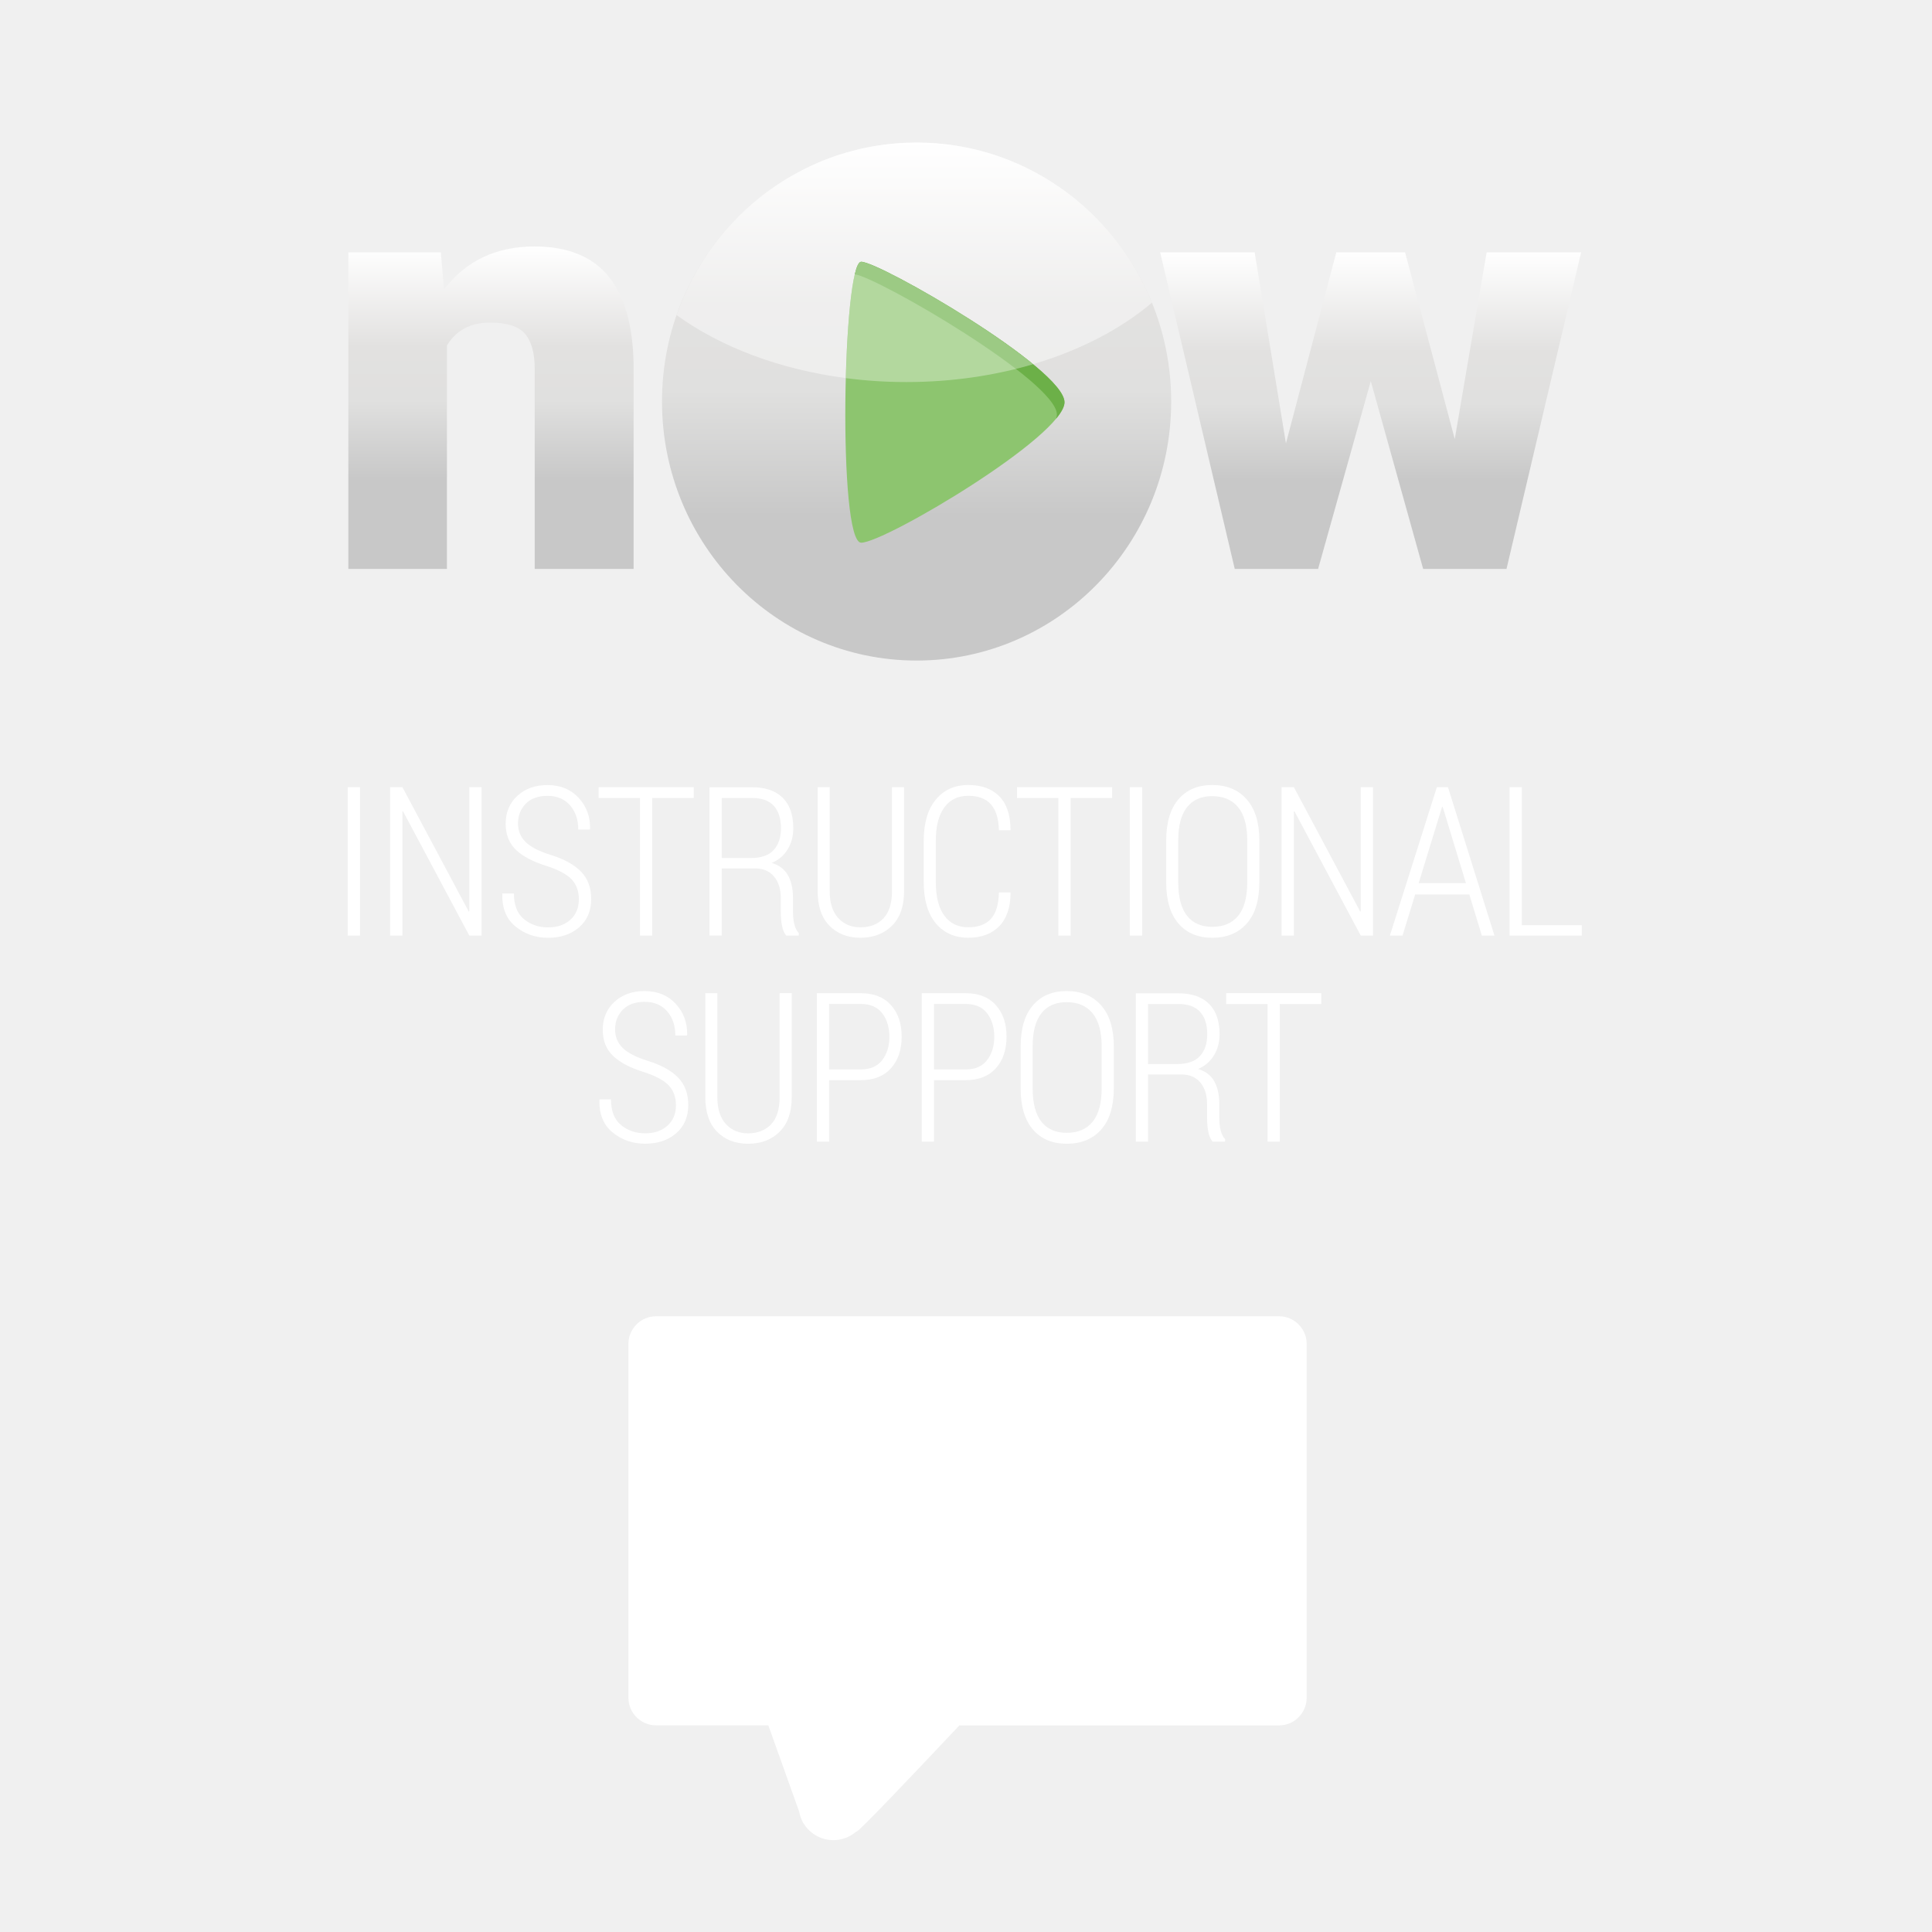
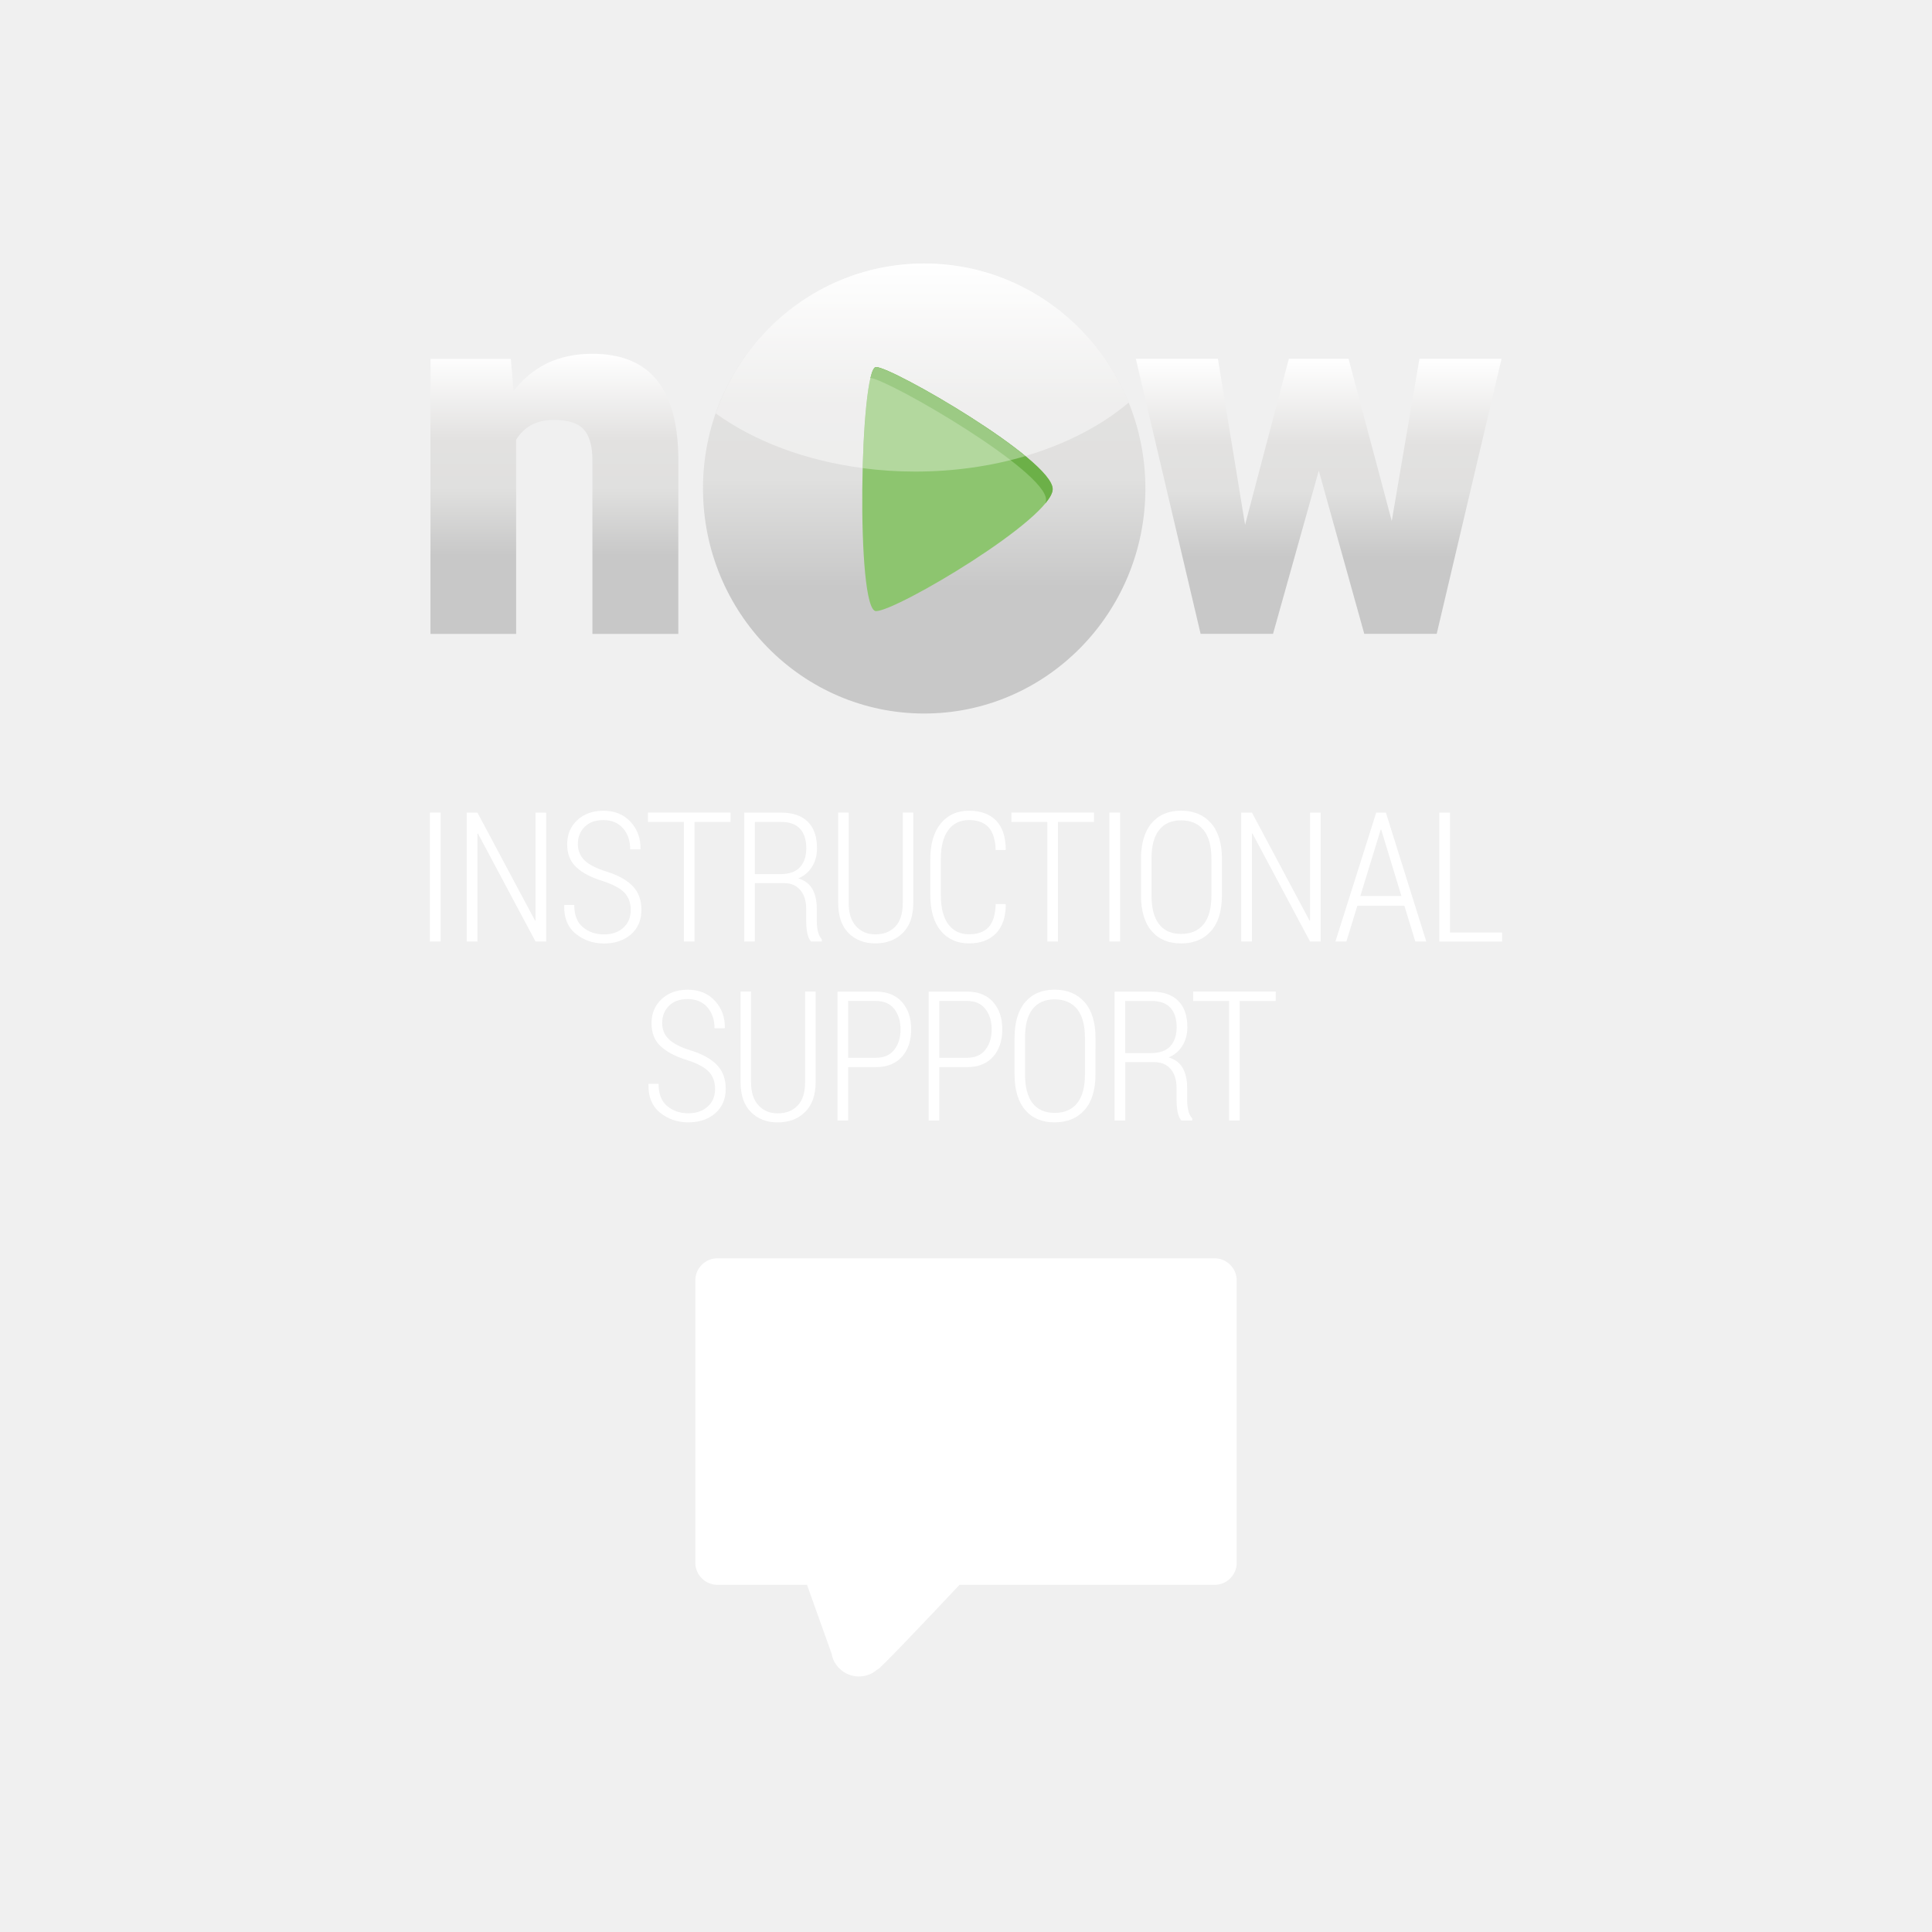
<svg xmlns="http://www.w3.org/2000/svg" version="1.1" id="Layer_1" x="0px" y="0px" viewBox="0 0 60 60" style="enable-background:new 0 0 60 60;" xml:space="preserve">
  <style type="text/css">
	.st0{fill:url(#SVGID_1_);}
	.st1{fill:url(#SVGID_2_);}
	.st2{fill:url(#SVGID_3_);}
	.st3{opacity:0.44;fill:#FFFFFF;enable-background:new    ;}
	.st4{fill:#8DC56F;}
	.st5{fill:#6CB048;}
	.st6{opacity:0.33;fill:#FFFFFF;enable-background:new    ;}
	.st7{fill:#FFFFFF;}
</style>
  <g>
    <g>
-       <linearGradient id="SVGID_1_" gradientUnits="userSpaceOnUse" x1="15.248" y1="7.655" x2="15.248" y2="17.668">
+       <linearGradient id="SVGID_1_" gradientUnits="userSpaceOnUse" x1="17.217" y1="49.013" x2="17.217" y2="40.314" gradientTransform="matrix(1 0 0 -1 0 60)">
        <stop offset="0" style="stop-color:#FFFFFF" />
        <stop offset="0.313" style="stop-color:#E2E1E0" />
        <stop offset="0.477" style="stop-color:#E0E0DF" />
        <stop offset="0.72" style="stop-color:#C8C8C8" />
      </linearGradient>
-       <path class="st0" d="M13.69,7.837l0.1,1.154c0.678-0.89,1.614-1.336,2.807-1.336c1.023,0,1.788,0.306,2.294,0.918    c0.506,0.612,0.768,1.532,0.786,2.762v6.333h-3.071v-6.205c0-0.497-0.1-0.862-0.3-1.095c-0.2-0.233-0.563-0.35-1.09-0.35    c-0.6,0-1.045,0.236-1.336,0.709v6.941h-3.062V7.837H13.69z" />
-       <linearGradient id="SVGID_2_" gradientUnits="userSpaceOnUse" x1="42.567" y1="7.837" x2="42.567" y2="17.668">
+       <path class="st0" d="M15.864,11.145l0.087,1.003c0.589-0.773,1.402-1.161,2.439-1.161c0.889,0,1.553,0.266,1.993,0.798    c0.44,0.532,0.667,1.331,0.683,2.4v5.502h-2.668v-5.391c0-0.432-0.087-0.749-0.261-0.951c-0.174-0.202-0.489-0.304-0.947-0.304    c-0.521,0-0.908,0.205-1.161,0.616v6.03h-2.66v-8.541H15.864z" />
+       <linearGradient id="SVGID_2_" gradientUnits="userSpaceOnUse" x1="40.952" y1="48.855" x2="40.952" y2="40.314" gradientTransform="matrix(1 0 0 -1 0 60)">
        <stop offset="0" style="stop-color:#FFFFFF" />
        <stop offset="0.313" style="stop-color:#E2E1E0" />
        <stop offset="0.477" style="stop-color:#E0E0DF" />
        <stop offset="0.72" style="stop-color:#C8C8C8" />
      </linearGradient>
-       <path class="st1" d="M45.179,13.634l0.99-5.797h2.934l-2.317,9.831h-2.589l-1.626-5.833l-1.636,5.833h-2.589L36.03,7.837h2.934    l0.972,5.933L41.5,7.837h2.135L45.179,13.634z" />
+       <path class="st1" d="M43.222,16.181l0.86-5.037h2.549l-2.013,8.541h-2.249l-1.413-5.068l-1.421,5.068h-2.249l-2.012-8.541h2.549    l0.844,5.155l1.359-5.155h1.855L43.222,16.181z" />
    </g>
-     <linearGradient id="SVGID_3_" gradientUnits="userSpaceOnUse" x1="28.465" y1="49.022" x2="28.465" y2="32.935" gradientTransform="matrix(1 0 0 -1 0 53.45)">
+     <linearGradient id="SVGID_3_" gradientUnits="userSpaceOnUse" x1="28.701" y1="4.733" x2="28.701" y2="18.709" gradientTransform="matrix(1 0 0 1 0 3.45)">
      <stop offset="0" style="stop-color:#FFFFFF" />
      <stop offset="0.313" style="stop-color:#E2E1E0" />
      <stop offset="0.477" style="stop-color:#E0E0DF" />
      <stop offset="0.72" style="stop-color:#C8C8C8" />
    </linearGradient>
-     <path class="st2" d="M26.745,8.13c0.578,0,6.313,3.313,6.313,4.362c0,1.048-5.579,4.362-6.313,4.362   C26.012,16.855,26.168,8.13,26.745,8.13z M28.466,4.428c4.367,0,7.906,3.602,7.906,8.043c0,4.442-3.54,8.043-7.906,8.043   s-7.907-3.602-7.907-8.045S24.099,4.428,28.466,4.428z" />
-     <path class="st3" d="M28.466,4.428c-3.441,0-6.366,2.237-7.453,5.358c1.365,0.987,3.192,1.687,5.254,1.956   c0.051-1.905,0.223-3.613,0.478-3.613c0.428,0,3.675,1.814,5.338,3.181c1.456-0.43,2.722-1.089,3.691-1.909   C34.589,6.482,31.764,4.428,28.466,4.428z" />
-     <path class="st4" d="M26.745,8.13c0.578,0,6.313,3.313,6.313,4.362c0,1.048-5.579,4.362-6.313,4.362   C26.012,16.855,26.168,8.13,26.745,8.13z" />
+     <path class="st2" d="M27.206,11.399c0.502,0,5.485,2.878,5.485,3.79c0,0.911-4.847,3.79-5.485,3.79   C26.569,18.98,26.705,11.399,27.206,11.399z M28.702,8.183c3.794,0,6.869,3.129,6.869,6.988c0,3.859-3.076,6.988-6.869,6.988   s-6.87-3.129-6.87-6.99S24.907,8.183,28.702,8.183z" />
+     <path class="st3" d="M28.702,8.183c-2.99,0-5.531,1.944-6.475,4.655c1.186,0.858,2.773,1.466,4.565,1.699   c0.044-1.655,0.194-3.139,0.415-3.139c0.372,0,3.193,1.576,4.638,2.764c1.265-0.374,2.365-0.946,3.207-1.659   C34.021,9.968,31.567,8.183,28.702,8.183z" />
+     <path class="st4" d="M27.206,11.399c0.502,0,5.485,2.878,5.485,3.79c0,0.911-4.847,3.79-5.485,3.79   C26.569,18.98,26.705,11.399,27.206,11.399z" />
    <g>
-       <path class="st5" d="M26.745,8.13c-0.073,0-0.14,0.141-0.198,0.388c0.735,0.107,6.276,3.325,6.276,4.357    c0,0.039-0.011,0.082-0.025,0.129c0.166-0.201,0.262-0.376,0.262-0.511C33.057,11.443,27.322,8.13,26.745,8.13z" />
+       <path class="st5" d="M27.206,11.399c-0.063,0-0.122,0.123-0.172,0.337c0.639,0.093,5.453,2.889,5.453,3.785    c0,0.034-0.01,0.071-0.022,0.112c0.144-0.175,0.228-0.327,0.228-0.444C32.69,14.278,27.708,11.399,27.206,11.399z" />
    </g>
-     <path class="st6" d="M26.267,11.743c0.609,0.08,1.237,0.122,1.881,0.122c1.402,0,2.733-0.198,3.934-0.553   c-1.663-1.368-4.91-3.18-5.338-3.18C26.49,8.13,26.318,9.839,26.267,11.743z" />
+     <path class="st6" d="M26.791,14.539c0.529,0.07,1.075,0.106,1.634,0.106c1.218,0,2.374-0.172,3.418-0.48   c-1.445-1.189-4.266-2.763-4.638-2.763C26.985,11.399,26.835,12.884,26.791,14.539z" />
  </g>
  <g>
-     <path class="st7" d="M11.181,29.056h-0.383v-4.609h0.383V29.056z" />
-     <path class="st7" d="M14.955,29.056h-0.38l-2.058-3.859L12.498,25.2v3.856h-0.383v-4.609h0.383l2.058,3.859l0.019-0.003v-3.856   h0.38V29.056z" />
-     <path class="st7" d="M17.977,27.929c0-0.252-0.073-0.457-0.22-0.615c-0.147-0.158-0.405-0.297-0.774-0.418   c-0.42-0.129-0.738-0.295-0.954-0.498c-0.216-0.204-0.325-0.476-0.325-0.818c0-0.352,0.121-0.641,0.363-0.864   c0.242-0.224,0.553-0.335,0.936-0.335c0.401,0,0.723,0.132,0.967,0.396c0.244,0.264,0.363,0.586,0.356,0.965l-0.01,0.019h-0.358   c0-0.306-0.085-0.557-0.255-0.752c-0.17-0.195-0.404-0.293-0.701-0.293c-0.289,0-0.514,0.081-0.674,0.244   c-0.16,0.163-0.241,0.366-0.241,0.611c0,0.228,0.078,0.42,0.233,0.575c0.155,0.155,0.418,0.291,0.79,0.407   c0.409,0.127,0.72,0.298,0.932,0.514c0.212,0.216,0.318,0.501,0.318,0.853c0,0.369-0.125,0.662-0.375,0.879   c-0.25,0.216-0.572,0.325-0.964,0.325c-0.386,0-0.722-0.116-1.008-0.348c-0.286-0.232-0.424-0.569-0.413-1.01l0.006-0.019h0.354   c0,0.361,0.104,0.627,0.312,0.798c0.208,0.171,0.458,0.256,0.749,0.256c0.287,0,0.518-0.079,0.693-0.238   S17.977,28.191,17.977,27.929z" />
-     <path class="st7" d="M21.544,24.782h-1.288v4.274h-0.38v-4.274h-1.285v-0.336h2.954V24.782z" />
-     <path class="st7" d="M22.414,26.969v2.086h-0.38v-4.606h1.323c0.414,0,0.73,0.109,0.95,0.326s0.329,0.533,0.329,0.949   c0,0.245-0.058,0.462-0.174,0.653s-0.281,0.331-0.494,0.422c0.234,0.072,0.403,0.201,0.505,0.387   c0.102,0.186,0.154,0.417,0.154,0.694v0.434c0,0.144,0.014,0.273,0.041,0.387c0.027,0.114,0.074,0.207,0.139,0.279v0.076h-0.389   c-0.065-0.076-0.11-0.182-0.135-0.318c-0.024-0.135-0.036-0.279-0.036-0.432v-0.422c0-0.279-0.071-0.502-0.212-0.667   c-0.141-0.165-0.336-0.248-0.583-0.248H22.414z M22.414,26.647h0.899c0.325,0,0.563-0.083,0.714-0.249   c0.151-0.166,0.226-0.391,0.226-0.676c0-0.302-0.074-0.534-0.222-0.696c-0.148-0.163-0.372-0.244-0.674-0.244h-0.943V26.647z" />
-     <path class="st7" d="M28.077,24.446v3.226c0,0.471-0.126,0.83-0.377,1.078c-0.251,0.248-0.578,0.372-0.981,0.372   c-0.395,0-0.714-0.124-0.959-0.372c-0.245-0.248-0.367-0.607-0.367-1.078v-3.226h0.374v3.231c0,0.361,0.088,0.639,0.264,0.832   c0.176,0.193,0.406,0.29,0.689,0.29c0.298,0,0.536-0.092,0.714-0.277s0.267-0.467,0.267-0.845v-3.231H28.077z" />
-     <path class="st7" d="M31.375,27.717l0.009,0.019c-0.004,0.45-0.122,0.793-0.354,1.03c-0.232,0.238-0.552,0.356-0.959,0.356   c-0.424,0-0.761-0.15-1.01-0.45c-0.249-0.3-0.374-0.727-0.374-1.282v-1.276c0-0.551,0.125-0.978,0.375-1.281   c0.25-0.303,0.586-0.454,1.008-0.454c0.411,0,0.732,0.116,0.962,0.348c0.23,0.232,0.347,0.578,0.351,1.038l-0.009,0.019h-0.351   c-0.011-0.365-0.095-0.635-0.253-0.809c-0.158-0.174-0.392-0.261-0.7-0.261c-0.317,0-0.564,0.119-0.741,0.358   c-0.177,0.239-0.266,0.583-0.266,1.034v1.287c0,0.459,0.089,0.808,0.266,1.046c0.177,0.239,0.424,0.358,0.741,0.358   c0.308,0,0.541-0.085,0.7-0.256c0.158-0.171,0.243-0.446,0.253-0.826H31.375z" />
-     <path class="st7" d="M34.537,24.782h-1.288v4.274h-0.38v-4.274h-1.285v-0.336h2.954V24.782z" />
-     <path class="st7" d="M35.47,29.056h-0.383v-4.609h0.383V29.056z" />
-     <path class="st7" d="M39.11,27.4c0,0.559-0.13,0.986-0.391,1.281s-0.618,0.442-1.072,0.442c-0.445,0-0.795-0.147-1.049-0.442   c-0.254-0.294-0.381-0.721-0.381-1.281v-1.292c0-0.559,0.127-0.987,0.38-1.284c0.253-0.296,0.602-0.445,1.048-0.445   c0.454,0,0.812,0.149,1.073,0.446c0.262,0.298,0.393,0.725,0.393,1.282V27.4z M38.734,26.099c0-0.456-0.094-0.799-0.282-1.029   c-0.188-0.23-0.457-0.345-0.807-0.345c-0.34,0-0.6,0.115-0.782,0.345c-0.182,0.23-0.272,0.573-0.272,1.029V27.4   c0,0.462,0.091,0.808,0.272,1.039c0.182,0.23,0.443,0.345,0.785,0.345c0.35,0,0.619-0.115,0.806-0.345   c0.187-0.23,0.28-0.576,0.28-1.039V26.099z" />
-     <path class="st7" d="M42.64,29.056h-0.38l-2.058-3.859L40.183,25.2v3.856H39.8v-4.609h0.383l2.058,3.859l0.019-0.003v-3.856h0.38   V29.056z" />
-     <path class="st7" d="M45.631,27.777H43.95l-0.393,1.279h-0.393l1.459-4.609h0.345l1.444,4.609H46.02L45.631,27.777z M44.057,27.428   h1.469l-0.722-2.371h-0.019L44.057,27.428z" />
-     <path class="st7" d="M47.263,28.733h1.862v0.323H46.88v-4.609h0.383V28.733z" />
-     <path class="st7" d="M20.992,34.327c0-0.252-0.073-0.457-0.22-0.615c-0.147-0.157-0.405-0.297-0.774-0.417   c-0.42-0.129-0.738-0.295-0.954-0.499c-0.216-0.203-0.325-0.476-0.325-0.818c0-0.352,0.121-0.64,0.363-0.864   c0.242-0.224,0.553-0.336,0.936-0.336c0.401,0,0.723,0.132,0.967,0.396c0.244,0.264,0.363,0.586,0.356,0.965l-0.01,0.019h-0.358   c0-0.306-0.085-0.556-0.255-0.752c-0.17-0.195-0.404-0.293-0.701-0.293c-0.289,0-0.514,0.081-0.674,0.244   c-0.16,0.162-0.241,0.366-0.241,0.611c0,0.228,0.078,0.42,0.233,0.574c0.155,0.155,0.418,0.291,0.79,0.407   c0.409,0.126,0.72,0.298,0.932,0.514c0.212,0.216,0.318,0.501,0.318,0.853c0,0.369-0.125,0.662-0.375,0.878   c-0.25,0.216-0.572,0.325-0.964,0.325c-0.386,0-0.722-0.116-1.008-0.348c-0.286-0.232-0.424-0.569-0.413-1.01l0.006-0.019h0.354   c0,0.361,0.104,0.627,0.312,0.798c0.208,0.171,0.458,0.256,0.749,0.256c0.287,0,0.518-0.079,0.693-0.238   C20.904,34.8,20.992,34.59,20.992,34.327z" />
-     <path class="st7" d="M24.588,30.844v3.226c0,0.471-0.126,0.83-0.377,1.078c-0.251,0.248-0.578,0.372-0.981,0.372   c-0.395,0-0.714-0.124-0.959-0.372c-0.245-0.248-0.367-0.607-0.367-1.078v-3.226h0.374v3.231c0,0.362,0.088,0.639,0.264,0.832   c0.176,0.193,0.406,0.29,0.689,0.29c0.298,0,0.536-0.093,0.714-0.278c0.178-0.185,0.267-0.467,0.267-0.845v-3.231H24.588z" />
-     <path class="st7" d="M25.749,33.545v1.909h-0.38v-4.609h1.364c0.403,0,0.716,0.123,0.937,0.37c0.222,0.247,0.332,0.573,0.332,0.978   c0,0.409-0.111,0.737-0.332,0.983c-0.222,0.246-0.534,0.369-0.937,0.369H25.749z M25.749,33.212h0.985   c0.296,0,0.517-0.097,0.665-0.29c0.148-0.193,0.222-0.434,0.222-0.723c0-0.293-0.074-0.537-0.222-0.73   c-0.148-0.193-0.369-0.29-0.665-0.29h-0.985V33.212z" />
-     <path class="st7" d="M29.006,33.545v1.909h-0.38v-4.609h1.364c0.403,0,0.716,0.123,0.937,0.37c0.222,0.247,0.332,0.573,0.332,0.978   c0,0.409-0.111,0.737-0.332,0.983c-0.222,0.246-0.534,0.369-0.937,0.369H29.006z M29.006,33.212h0.985   c0.296,0,0.517-0.097,0.665-0.29c0.148-0.193,0.222-0.434,0.222-0.723c0-0.293-0.074-0.537-0.222-0.73   c-0.148-0.193-0.369-0.29-0.665-0.29h-0.985V33.212z" />
-     <path class="st7" d="M34.59,33.798c0,0.559-0.13,0.986-0.391,1.28c-0.261,0.295-0.618,0.442-1.072,0.442   c-0.445,0-0.795-0.147-1.049-0.442c-0.254-0.294-0.381-0.721-0.381-1.28v-1.292c0-0.559,0.127-0.987,0.38-1.283   c0.253-0.296,0.602-0.445,1.048-0.445c0.454,0,0.812,0.149,1.073,0.446c0.262,0.298,0.393,0.725,0.393,1.282V33.798z    M34.213,32.497c0-0.456-0.094-0.799-0.282-1.029c-0.188-0.23-0.457-0.345-0.807-0.345c-0.34,0-0.6,0.115-0.782,0.345   c-0.182,0.23-0.272,0.573-0.272,1.029v1.301c0,0.462,0.091,0.808,0.272,1.038c0.182,0.23,0.443,0.345,0.785,0.345   c0.35,0,0.619-0.115,0.806-0.345c0.187-0.23,0.28-0.576,0.28-1.038V32.497z" />
-     <path class="st7" d="M35.653,33.368v2.086h-0.38v-4.606h1.323c0.414,0,0.73,0.108,0.95,0.326c0.22,0.217,0.329,0.533,0.329,0.948   c0,0.245-0.058,0.462-0.174,0.653c-0.116,0.191-0.281,0.332-0.494,0.422c0.234,0.072,0.403,0.201,0.505,0.387   c0.102,0.186,0.154,0.417,0.154,0.694v0.434c0,0.144,0.014,0.273,0.041,0.387c0.027,0.114,0.074,0.207,0.139,0.279v0.076h-0.389   c-0.065-0.076-0.11-0.182-0.135-0.318c-0.024-0.135-0.036-0.279-0.036-0.432v-0.422c0-0.279-0.071-0.502-0.212-0.667   c-0.141-0.165-0.336-0.247-0.583-0.247H35.653z M35.653,33.045h0.899c0.325,0,0.563-0.083,0.714-0.249   c0.151-0.166,0.226-0.391,0.226-0.676c0-0.302-0.074-0.534-0.222-0.696c-0.148-0.162-0.372-0.244-0.674-0.244h-0.943V33.045z" />
-     <path class="st7" d="M41.033,31.18h-1.288v4.274h-0.38V31.18H38.08v-0.336h2.954V31.18z" />
+     <path class="st7" d="M13.683,29.24H13.35v-4.004h0.333V29.24z" />
+     <path class="st7" d="M16.962,29.24h-0.33l-1.788-3.353l-0.017,0.003v3.35h-0.333v-4.004h0.333l1.788,3.353l0.017-0.003v-3.35h0.33   V29.24z" />
+     <path class="st7" d="M19.588,28.261c0-0.219-0.063-0.397-0.191-0.534s-0.352-0.258-0.672-0.363   c-0.365-0.112-0.641-0.256-0.829-0.433c-0.188-0.177-0.282-0.414-0.282-0.711c0-0.306,0.105-0.557,0.315-0.751   c0.21-0.195,0.48-0.291,0.813-0.291c0.348,0,0.628,0.115,0.84,0.344c0.212,0.229,0.315,0.509,0.309,0.838l-0.009,0.017h-0.311   c0-0.266-0.074-0.484-0.222-0.653c-0.148-0.169-0.351-0.255-0.609-0.255c-0.251,0-0.447,0.07-0.586,0.212S17.946,26,17.946,26.213   c0,0.198,0.068,0.365,0.202,0.5c0.135,0.135,0.363,0.253,0.686,0.354c0.355,0.11,0.626,0.259,0.81,0.447s0.276,0.435,0.276,0.741   c0,0.321-0.109,0.575-0.326,0.764c-0.217,0.188-0.497,0.282-0.838,0.282c-0.335,0-0.627-0.101-0.876-0.302   c-0.248-0.202-0.368-0.494-0.359-0.878l0.005-0.017h0.308c0,0.314,0.09,0.545,0.271,0.693c0.181,0.149,0.398,0.222,0.651,0.222   c0.249,0,0.45-0.069,0.602-0.207C19.511,28.674,19.588,28.489,19.588,28.261z" />
+     <path class="st7" d="M22.687,25.527h-1.119v3.713h-0.33v-3.713h-1.116v-0.292h2.566L22.687,25.527L22.687,25.527z" />
+     <path class="st7" d="M23.443,27.427v1.812h-0.33v-4.002h1.149c0.36,0,0.634,0.095,0.825,0.283c0.191,0.189,0.286,0.463,0.286,0.825   c0,0.213-0.05,0.401-0.151,0.567c-0.101,0.166-0.244,0.288-0.429,0.367c0.203,0.063,0.35,0.175,0.439,0.336   s0.134,0.362,0.134,0.603v0.377c0,0.125,0.012,0.237,0.036,0.336s0.064,0.18,0.121,0.242v0.066h-0.338   c-0.056-0.066-0.096-0.158-0.117-0.276c-0.021-0.117-0.031-0.242-0.031-0.375v-0.367c0-0.242-0.062-0.436-0.184-0.58   c-0.123-0.143-0.292-0.215-0.507-0.215H23.443z M23.443,27.147h0.781c0.282,0,0.489-0.072,0.62-0.216   c0.131-0.144,0.196-0.34,0.196-0.587c0-0.262-0.064-0.464-0.193-0.605c-0.129-0.142-0.323-0.212-0.586-0.212h-0.819V27.147z" />
+     <path class="st7" d="M28.363,25.235v2.803c0,0.409-0.109,0.721-0.328,0.937c-0.218,0.215-0.502,0.323-0.852,0.323   c-0.343,0-0.62-0.108-0.833-0.323c-0.213-0.215-0.319-0.527-0.319-0.937v-2.803h0.325v2.807c0,0.314,0.076,0.555,0.229,0.723   c0.153,0.168,0.353,0.252,0.599,0.252c0.259,0,0.466-0.08,0.62-0.241c0.155-0.161,0.232-0.406,0.232-0.734v-2.807H28.363z" />
+     <path class="st7" d="M31.228,28.077l0.008,0.017c-0.003,0.391-0.106,0.689-0.308,0.895c-0.202,0.207-0.48,0.309-0.833,0.309   c-0.368,0-0.661-0.13-0.878-0.391c-0.216-0.261-0.325-0.632-0.325-1.114v-1.109c0-0.479,0.109-0.85,0.326-1.113   c0.217-0.263,0.509-0.394,0.876-0.394c0.357,0,0.636,0.101,0.836,0.302c0.2,0.202,0.301,0.502,0.305,0.902l-0.008,0.017h-0.305   c-0.01-0.317-0.083-0.552-0.22-0.703c-0.137-0.151-0.341-0.227-0.608-0.227c-0.275,0-0.49,0.103-0.644,0.311   c-0.154,0.208-0.231,0.507-0.231,0.898v1.118c0,0.399,0.077,0.702,0.231,0.909c0.154,0.208,0.368,0.311,0.644,0.311   c0.268,0,0.47-0.074,0.608-0.222c0.137-0.149,0.211-0.387,0.22-0.718h0.306V28.077z" />
+     <path class="st7" d="M33.975,25.527h-1.119v3.713h-0.33v-3.713H31.41v-0.292h2.566L33.975,25.527L33.975,25.527z" />
+     <path class="st7" d="M34.786,29.24h-0.333v-4.004h0.333V29.24z" />
+     <path class="st7" d="M37.948,27.802c0,0.486-0.113,0.857-0.34,1.113s-0.537,0.384-0.931,0.384c-0.387,0-0.691-0.128-0.911-0.384   c-0.221-0.255-0.331-0.626-0.331-1.113v-1.123c0-0.486,0.11-0.858,0.33-1.116c0.22-0.257,0.523-0.387,0.911-0.387   c0.394,0,0.705,0.129,0.932,0.387c0.228,0.259,0.341,0.63,0.341,1.114L37.948,27.802L37.948,27.802z M37.622,26.671   c0-0.396-0.082-0.694-0.245-0.894c-0.163-0.2-0.397-0.3-0.701-0.3c-0.295,0-0.521,0.1-0.679,0.3   c-0.158,0.2-0.236,0.498-0.236,0.894v1.13c0,0.401,0.079,0.702,0.236,0.903c0.158,0.2,0.385,0.3,0.682,0.3   c0.304,0,0.538-0.1,0.7-0.3c0.162-0.2,0.243-0.5,0.243-0.903C37.622,27.802,37.622,26.671,37.622,26.671z" />
+     <path class="st7" d="M41.015,29.24h-0.33l-1.788-3.353l-0.017,0.003v3.35h-0.333v-4.004h0.333l1.788,3.353l0.017-0.003v-3.35h0.33   V29.24z" />
+     <path class="st7" d="M43.614,28.129h-1.46l-0.341,1.111h-0.341l1.268-4.004h0.3l1.255,4.004h-0.341L43.614,28.129z M42.246,27.826   h1.276l-0.627-2.06h-0.017L42.246,27.826z" />
+     <path class="st7" d="M45.032,28.96h1.618v0.281h-1.951v-4.004h0.333V28.96z" />
+     <path class="st7" d="M22.207,33.82c0-0.219-0.063-0.397-0.191-0.534c-0.128-0.136-0.352-0.258-0.672-0.362   c-0.365-0.112-0.641-0.256-0.829-0.434c-0.188-0.176-0.282-0.414-0.282-0.711c0-0.306,0.105-0.556,0.315-0.751   c0.21-0.195,0.48-0.292,0.813-0.292c0.348,0,0.628,0.115,0.84,0.344c0.212,0.229,0.315,0.509,0.309,0.838l-0.009,0.017h-0.311   c0-0.266-0.074-0.483-0.222-0.653c-0.148-0.169-0.351-0.255-0.609-0.255c-0.251,0-0.447,0.07-0.586,0.212   c-0.139,0.141-0.209,0.318-0.209,0.531c0,0.198,0.068,0.365,0.202,0.499c0.135,0.135,0.363,0.253,0.686,0.354   c0.355,0.109,0.626,0.259,0.81,0.447c0.184,0.188,0.276,0.435,0.276,0.741c0,0.321-0.109,0.575-0.326,0.763   c-0.217,0.188-0.497,0.282-0.838,0.282c-0.335,0-0.627-0.101-0.876-0.302c-0.248-0.202-0.368-0.494-0.359-0.878l0.005-0.017h0.308   c0,0.314,0.09,0.545,0.271,0.693s0.398,0.222,0.651,0.222c0.249,0,0.45-0.069,0.602-0.207   C22.131,34.231,22.207,34.048,22.207,33.82z" />
+     <path class="st7" d="M25.331,30.794v2.803c0,0.409-0.109,0.721-0.328,0.937c-0.218,0.215-0.502,0.323-0.852,0.323   c-0.343,0-0.62-0.108-0.833-0.323c-0.213-0.215-0.319-0.527-0.319-0.937v-2.803h0.325v2.807c0,0.315,0.076,0.555,0.229,0.723   c0.153,0.168,0.353,0.252,0.599,0.252c0.259,0,0.466-0.081,0.62-0.242c0.155-0.161,0.232-0.406,0.232-0.734v-2.807L25.331,30.794   L25.331,30.794z" />
+     <path class="st7" d="M26.34,33.14v1.659h-0.33v-4.004h1.185c0.35,0,0.622,0.107,0.814,0.321c0.193,0.215,0.288,0.498,0.288,0.85   c0,0.355-0.096,0.64-0.288,0.854c-0.193,0.214-0.464,0.321-0.814,0.321H26.34z M26.34,32.851h0.856   c0.257,0,0.449-0.084,0.578-0.252s0.193-0.377,0.193-0.628c0-0.255-0.064-0.467-0.193-0.634s-0.321-0.252-0.578-0.252H26.34V32.851   z" />
+     <path class="st7" d="M29.17,33.14v1.659h-0.33v-4.004h1.185c0.35,0,0.622,0.107,0.814,0.321c0.193,0.215,0.288,0.498,0.288,0.85   c0,0.355-0.096,0.64-0.288,0.854c-0.193,0.214-0.464,0.321-0.814,0.321H29.17z M29.17,32.851h0.856   c0.257,0,0.449-0.084,0.578-0.252s0.193-0.377,0.193-0.628c0-0.255-0.064-0.467-0.193-0.634s-0.321-0.252-0.578-0.252H29.17V32.851   z" />
+     <path class="st7" d="M34.021,33.36c0,0.486-0.113,0.857-0.34,1.112c-0.227,0.256-0.537,0.384-0.931,0.384   c-0.387,0-0.691-0.128-0.911-0.384c-0.221-0.255-0.331-0.626-0.331-1.112v-1.123c0-0.486,0.11-0.858,0.33-1.115   c0.22-0.257,0.523-0.387,0.911-0.387c0.394,0,0.705,0.129,0.932,0.387c0.228,0.259,0.341,0.63,0.341,1.114L34.021,33.36   L34.021,33.36z M33.694,32.23c0-0.396-0.082-0.694-0.245-0.894c-0.163-0.2-0.397-0.3-0.701-0.3c-0.295,0-0.521,0.1-0.679,0.3   c-0.158,0.2-0.236,0.498-0.236,0.894v1.13c0,0.401,0.079,0.702,0.236,0.902c0.158,0.2,0.385,0.3,0.682,0.3   c0.304,0,0.538-0.1,0.7-0.3c0.162-0.2,0.243-0.5,0.243-0.902C33.694,33.36,33.694,32.23,33.694,32.23z" />
+     <path class="st7" d="M34.945,32.987v1.812h-0.33v-4.002h1.149c0.36,0,0.634,0.094,0.825,0.283c0.191,0.189,0.286,0.463,0.286,0.824   c0,0.213-0.05,0.401-0.151,0.567c-0.101,0.166-0.244,0.288-0.429,0.367c0.203,0.063,0.35,0.175,0.439,0.336   c0.089,0.162,0.134,0.362,0.134,0.603v0.377c0,0.125,0.012,0.237,0.036,0.336c0.023,0.099,0.064,0.18,0.121,0.242v0.066h-0.338   c-0.056-0.066-0.096-0.158-0.117-0.276c-0.021-0.117-0.031-0.242-0.031-0.375v-0.367c0-0.242-0.062-0.436-0.184-0.58   c-0.123-0.143-0.292-0.215-0.507-0.215H34.945z M34.945,32.706h0.781c0.282,0,0.489-0.072,0.62-0.216   c0.131-0.144,0.196-0.34,0.196-0.587c0-0.262-0.064-0.464-0.193-0.605c-0.129-0.141-0.323-0.212-0.586-0.212h-0.819V32.706z" />
+     <path class="st7" d="M39.619,31.086H38.5v3.713h-0.33v-3.713h-1.116v-0.292h2.566L39.619,31.086L39.619,31.086z" />
  </g>
-   <path class="st7" d="M39.723,40.878H20.374c-0.472,0-0.858,0.386-0.858,0.858v10.988c0,0.472,0.386,0.858,0.858,0.858h3.487  l0.957,2.677c0.023,0.125,0.063,0.243,0.124,0.348l0.005,0.013c0,0,0.004,0.001,0.005,0.001c0.214,0.355,0.623,0.572,1.061,0.518  c0.224-0.028,0.423-0.122,0.581-0.259c0.003,0,0.008,0,0.01,0c0.085-0.014,1.695-1.708,3.19-3.296h9.928  c0.472,0,0.858-0.386,0.858-0.858V41.735C40.58,41.264,40.194,40.878,39.723,40.878z" />
+   <path class="st7" d="M37.722,39.078H22.279c-0.377,0-0.685,0.308-0.685,0.685v8.77c0,0.377,0.308,0.685,0.685,0.685h2.783  l0.764,2.137c0.018,0.1,0.05,0.194,0.099,0.278l0.004,0.01c0,0,0.003,0.001,0.004,0.001c0.171,0.283,0.497,0.457,0.847,0.413  c0.179-0.022,0.338-0.097,0.464-0.207c0.002,0,0.006,0,0.008,0c0.068-0.011,1.353-1.363,2.546-2.631h7.924  c0.377,0,0.685-0.308,0.685-0.685v-8.772C38.406,39.387,38.098,39.078,37.722,39.078z" />
</svg>
